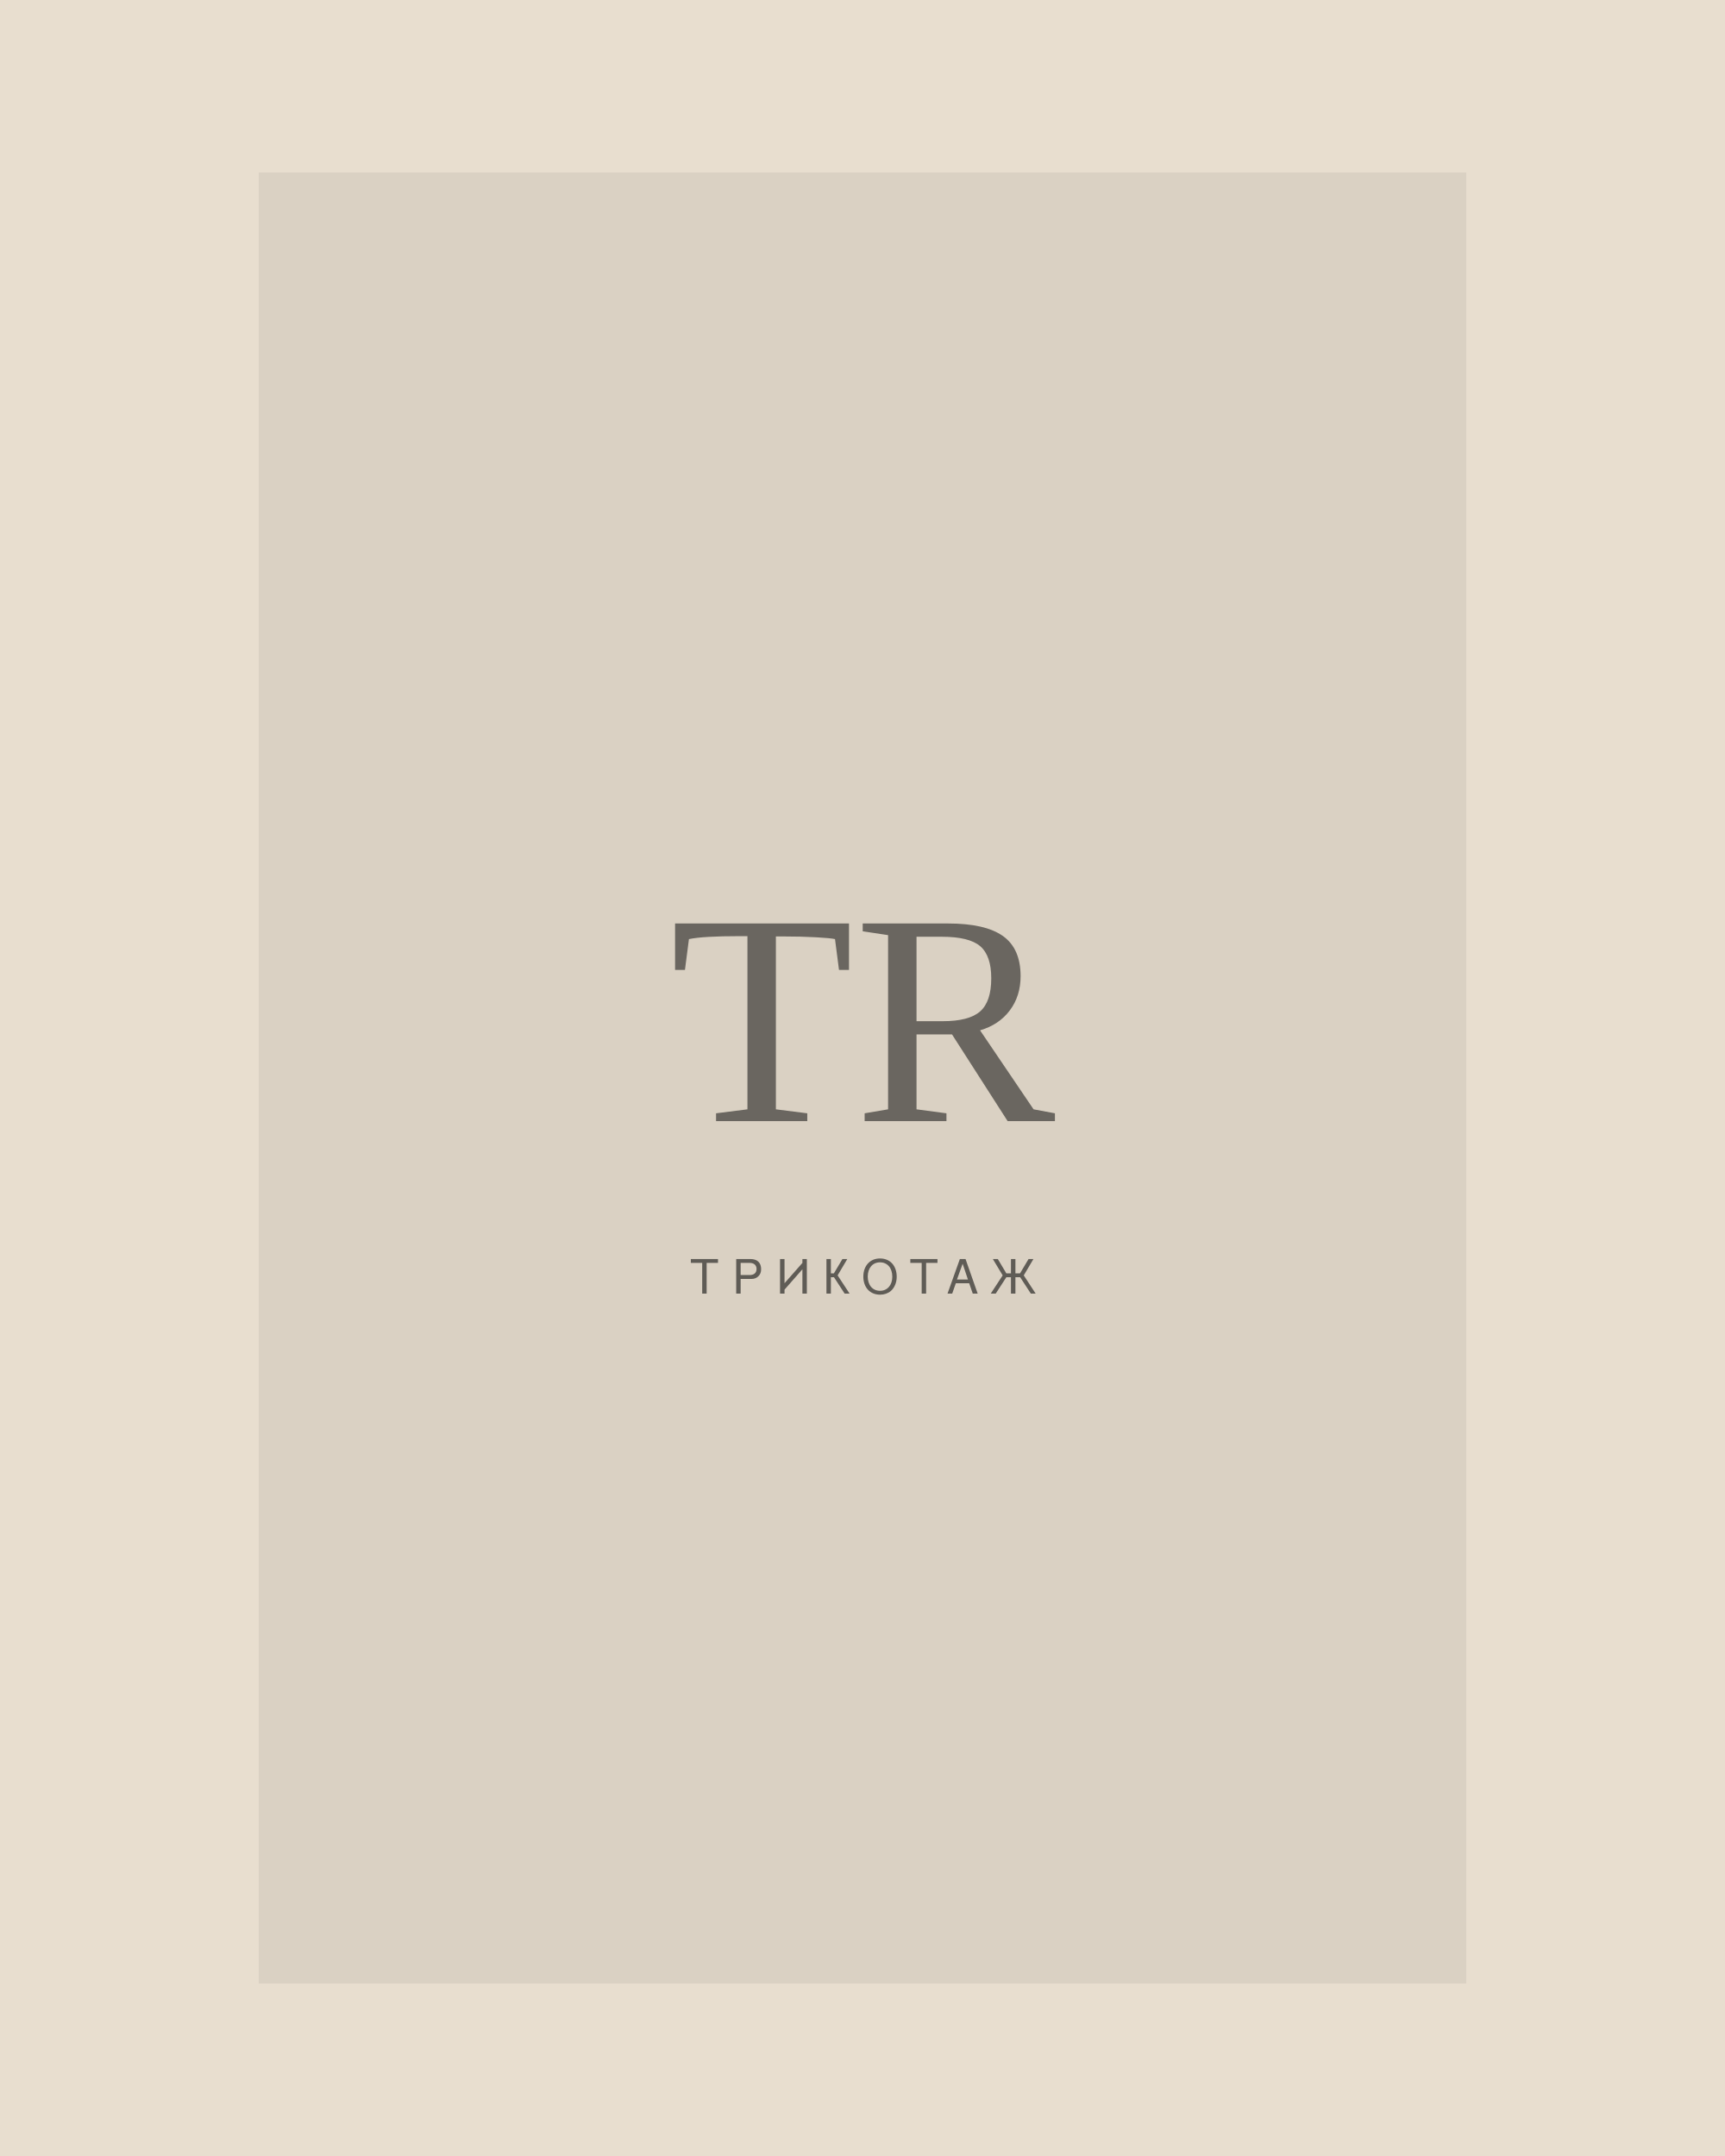
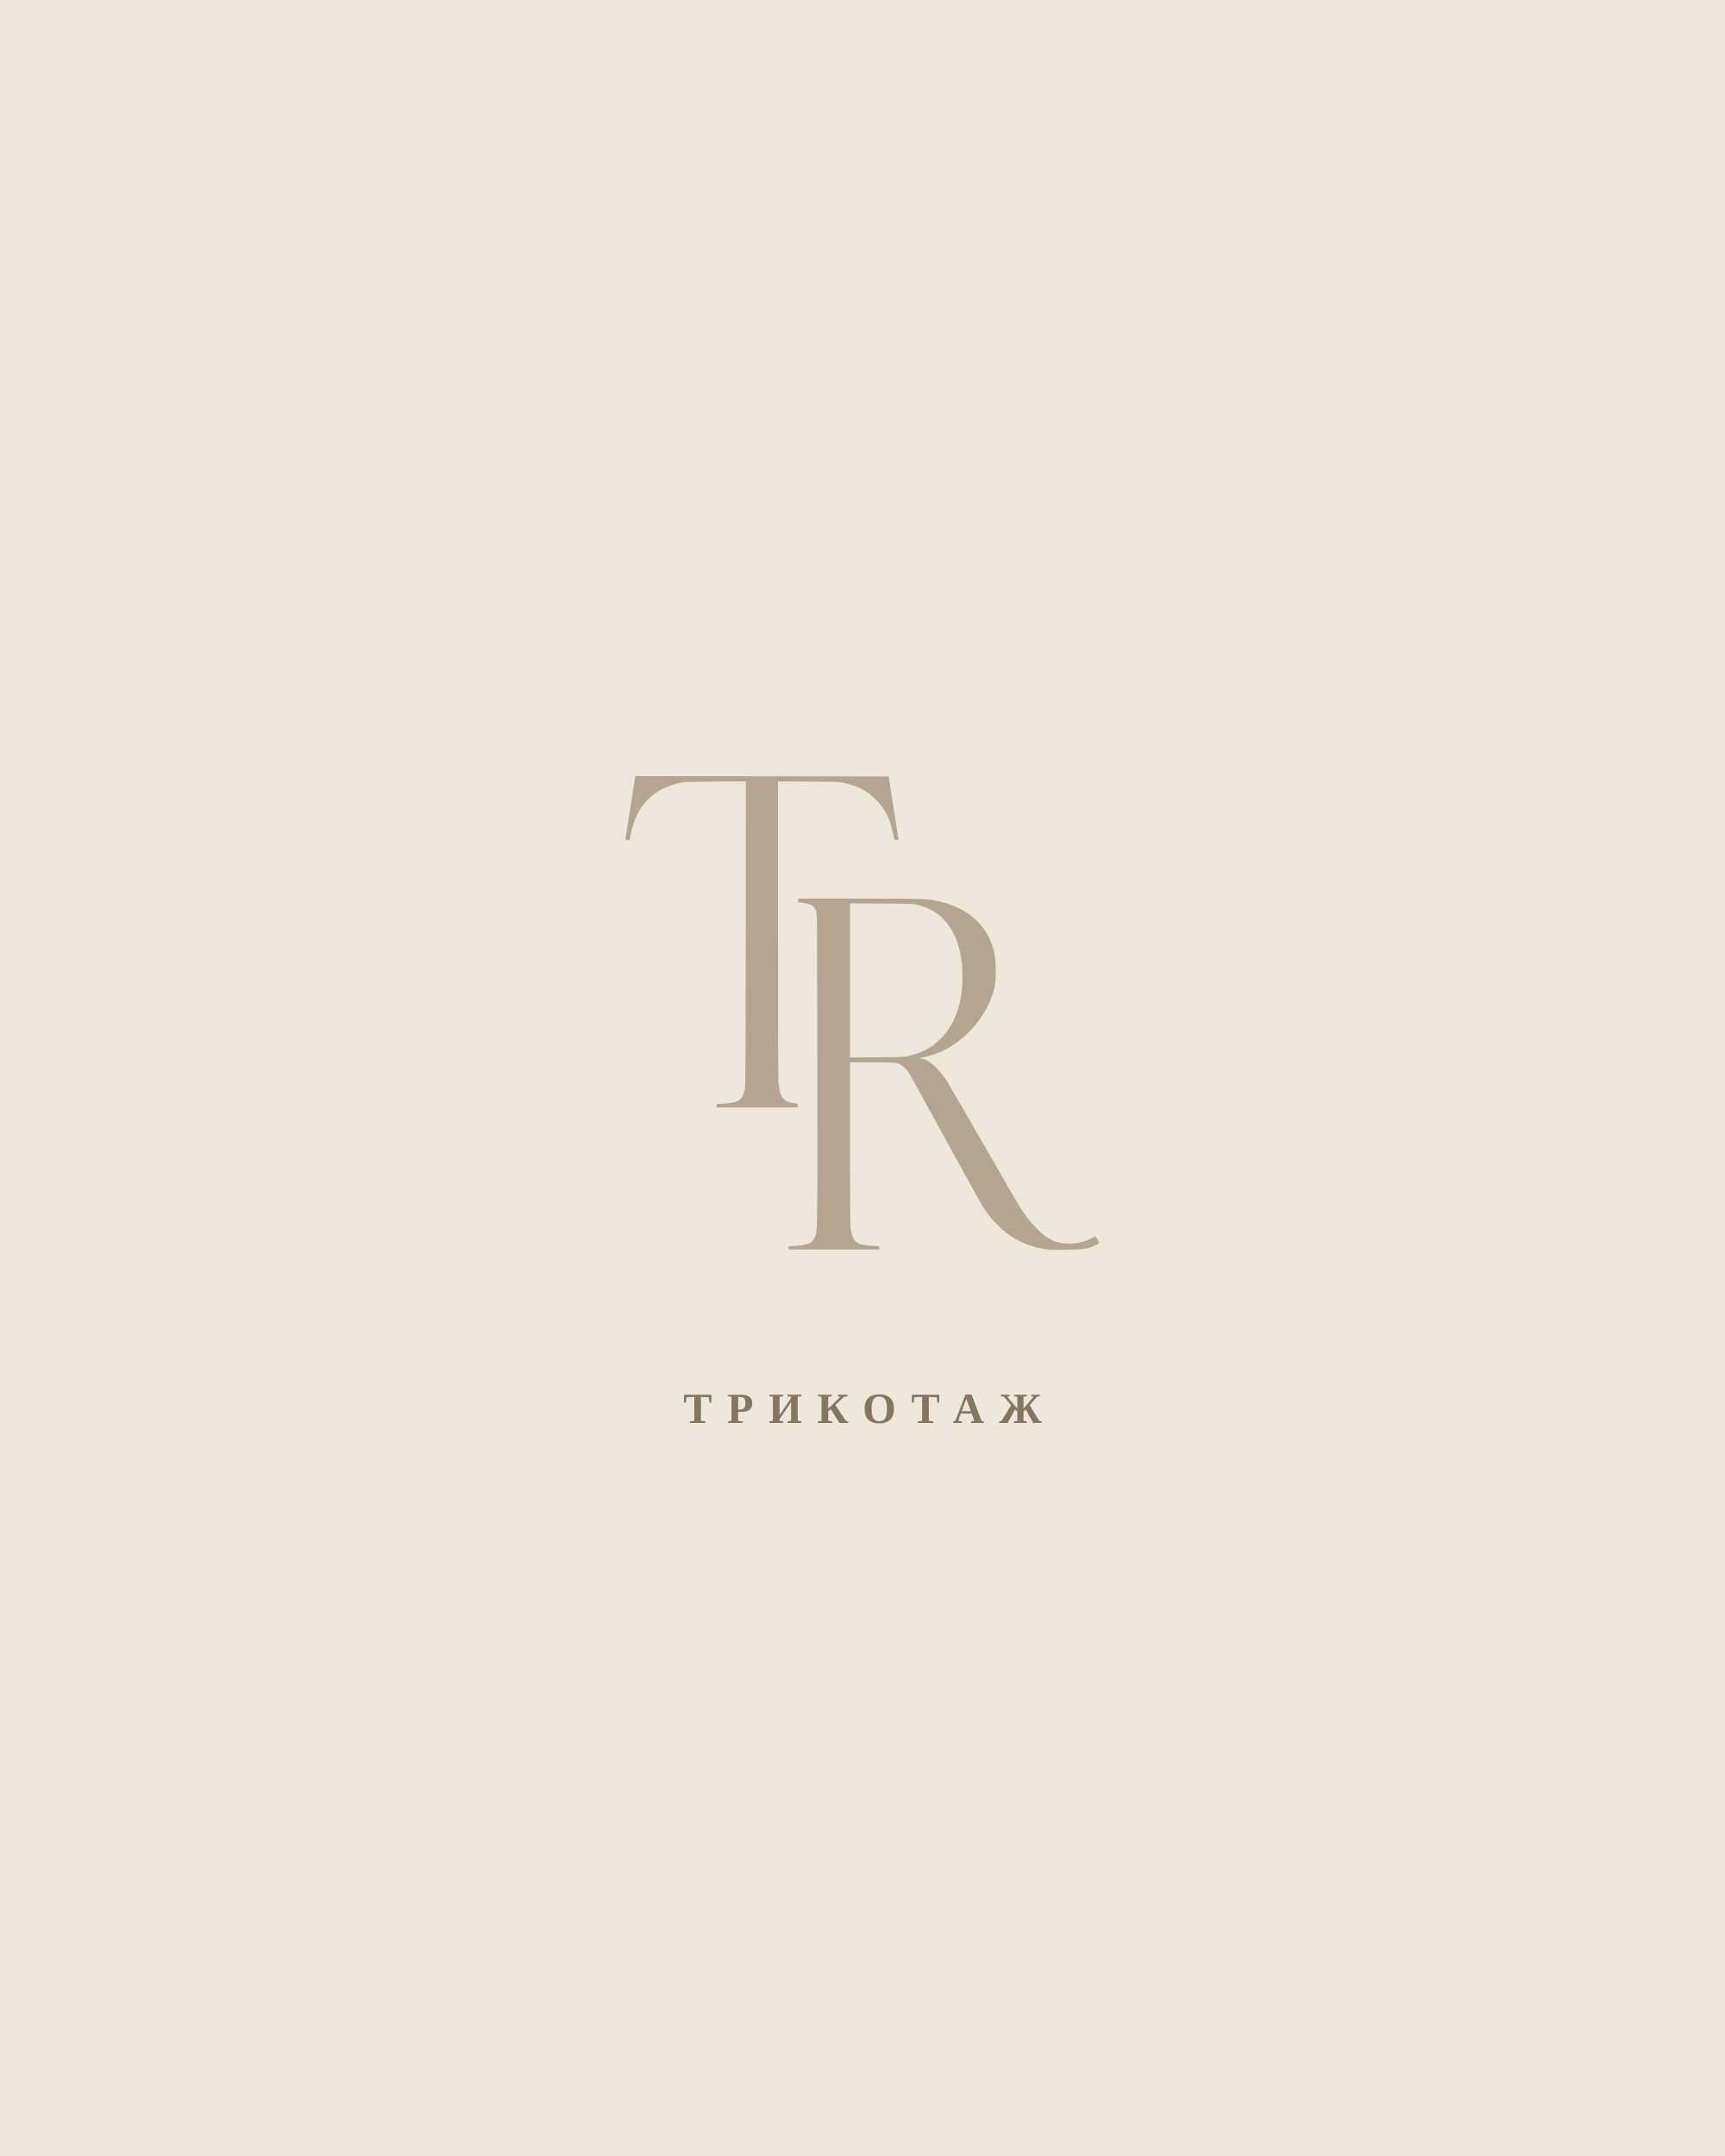
<svg xmlns="http://www.w3.org/2000/svg" viewBox="0 0 800 1000">
-   <rect width="800" height="1000" fill="#E8DECF" />
-   <rect x="120" y="80" width="560" height="840" fill="rgba(0,0,0,0.06)" />
-   <text x="400" y="520" text-anchor="middle" font-family="Georgia, 'Times New Roman', serif" font-size="140" fill="#0E0E0E" opacity="0.55">TR</text>
-   <text x="400" y="600" text-anchor="middle" font-family="Helvetica, Arial, sans-serif" font-size="22" letter-spacing="6" fill="#0E0E0E" opacity="0.6">ТРИКОТАЖ</text>
+   <rect width="800" height="1000" fill="#EEE7DC" />
+   <path fill="#857054" opacity="0.55" transform="translate(290 360) scale(0.22267)" d="M883.5 986.4C869.9 984.5 864.2 983.5 855.5 981.3C810.9 970.2 772.3 940.5 744.2 895.8C740.9 890.7 706.2 828 667 756.5C627.9 685 593.8 623.3 591.4 619.3C585.7 610.1 576.8 601.9 569.3 598.8C563.6 596.5 563.1 596.5 515.8 596.2L468 595.9L468 762.7C468 865.9 468.4 932.9 469 938.5C470.5 952.3 472.8 960.6 476.4 965.3C483.2 974.3 489.9 976.6 512.8 978.2L529 979.4L529 982.7L529 986L434.5 986L340 986L340 982.7L340 979.4L355.8 978.2C380.4 976.5 388.4 973 393.9 961.8C400.4 948.6 400.1 967.9 399.8 610C399.5 290.8 399.5 286.4 397.5 281C393.6 270.3 386.6 266 369.3 263.8L360 262.6L360 258.8L360 255L486.8 255C619.5 255 625.1 255.2 647.5 259.5C666.5 263.2 688.9 271.2 703.5 279.6C738.9 299.9 760.3 330 769.2 371.8C772.2 386.3 772.5 422.4 769.7 436.5C759.4 487 723.1 536.2 675.1 564.7C656.7 575.6 639.1 582.1 615.5 586.6L611.5 587.3L616.5 588.1C632.9 590.7 652.6 608.6 671.5 638C674.2 642.1 707.1 699 744.8 764.5C820.9 896.9 821 897.1 829.3 909C844.3 930.5 863.7 951 878.1 960.6C894.7 971.6 915.7 976 937.7 972.9C950.6 971.1 964.7 966.6 973.7 961.4C976 960.1 978.3 959 978.9 959C979.4 959 981.6 961.9 983.6 965.6C987.8 973.1 987.9 972.7 978.5 977.3C963.2 984.8 955.1 986 918 986.5C900.7 986.7 885.1 986.6 883.5 986.4ZM190 686.5C190 683.5 190.3 683 192.2 683C193.5 683 200.6 682.5 208.1 682C236.3 680 244.2 674.2 248.7 652C250.3 644.1 250.4 622.4 250.7 327.2L251 10.9L187.8 11.3C134.6 11.7 123.2 12 116.6 13.3C73.8 22.1 42.8 44.3 25.2 78.8C19.4 90.2 15.2 102.6 11.4 120.3L8.7 133L4.3 133C-0 133 -0.1 132.9 0.4 130.2C0.7 128.7 5.2 99.8 10.5 66C15.7 32.2 20.2 3.5 20.5 2.2L21 -0L284.8 0.2L548.5 0.5L558.1 62C563.4 95.8 568.1 125.7 568.4 128.3L569.1 133.1L564.8 132.8L560.5 132.5L557.3 118C553.4 100.6 551 93.2 545.9 82.5C539.8 69.6 532.5 59.2 522.1 48.9C504.2 31 483.8 20.3 454.8 13.8C446 11.8 442 11.7 381.8 11.3L318 10.9L318 319.3C318 519.5 318.4 631.4 319 638.1C322.1 670 329 678.6 353.2 681.5L359 682.2L359 686.1L359 690L274.5 690L190 690L190 686.5ZM587.5 583.2C641.2 572.6 678.6 536.3 694.6 479.7C704.6 444.1 705 396.2 695.6 360C689.2 335.2 679.8 316.9 665.8 301.3C649.9 283.7 632.1 273.6 606.5 267.8C598 265.8 593.6 265.7 532.8 265.3L468 264.9L468 425.5L468 586.2L522.8 585.7C572.2 585.3 578.5 585 587.5 583.2Z" />
+   <text x="400" y="660" text-anchor="middle" font-family="Georgia, 'Times New Roman', serif" font-size="20" font-weight="600" letter-spacing="7" fill="#6B5940" opacity="0.8">ТРИКОТАЖ</text>
</svg>
